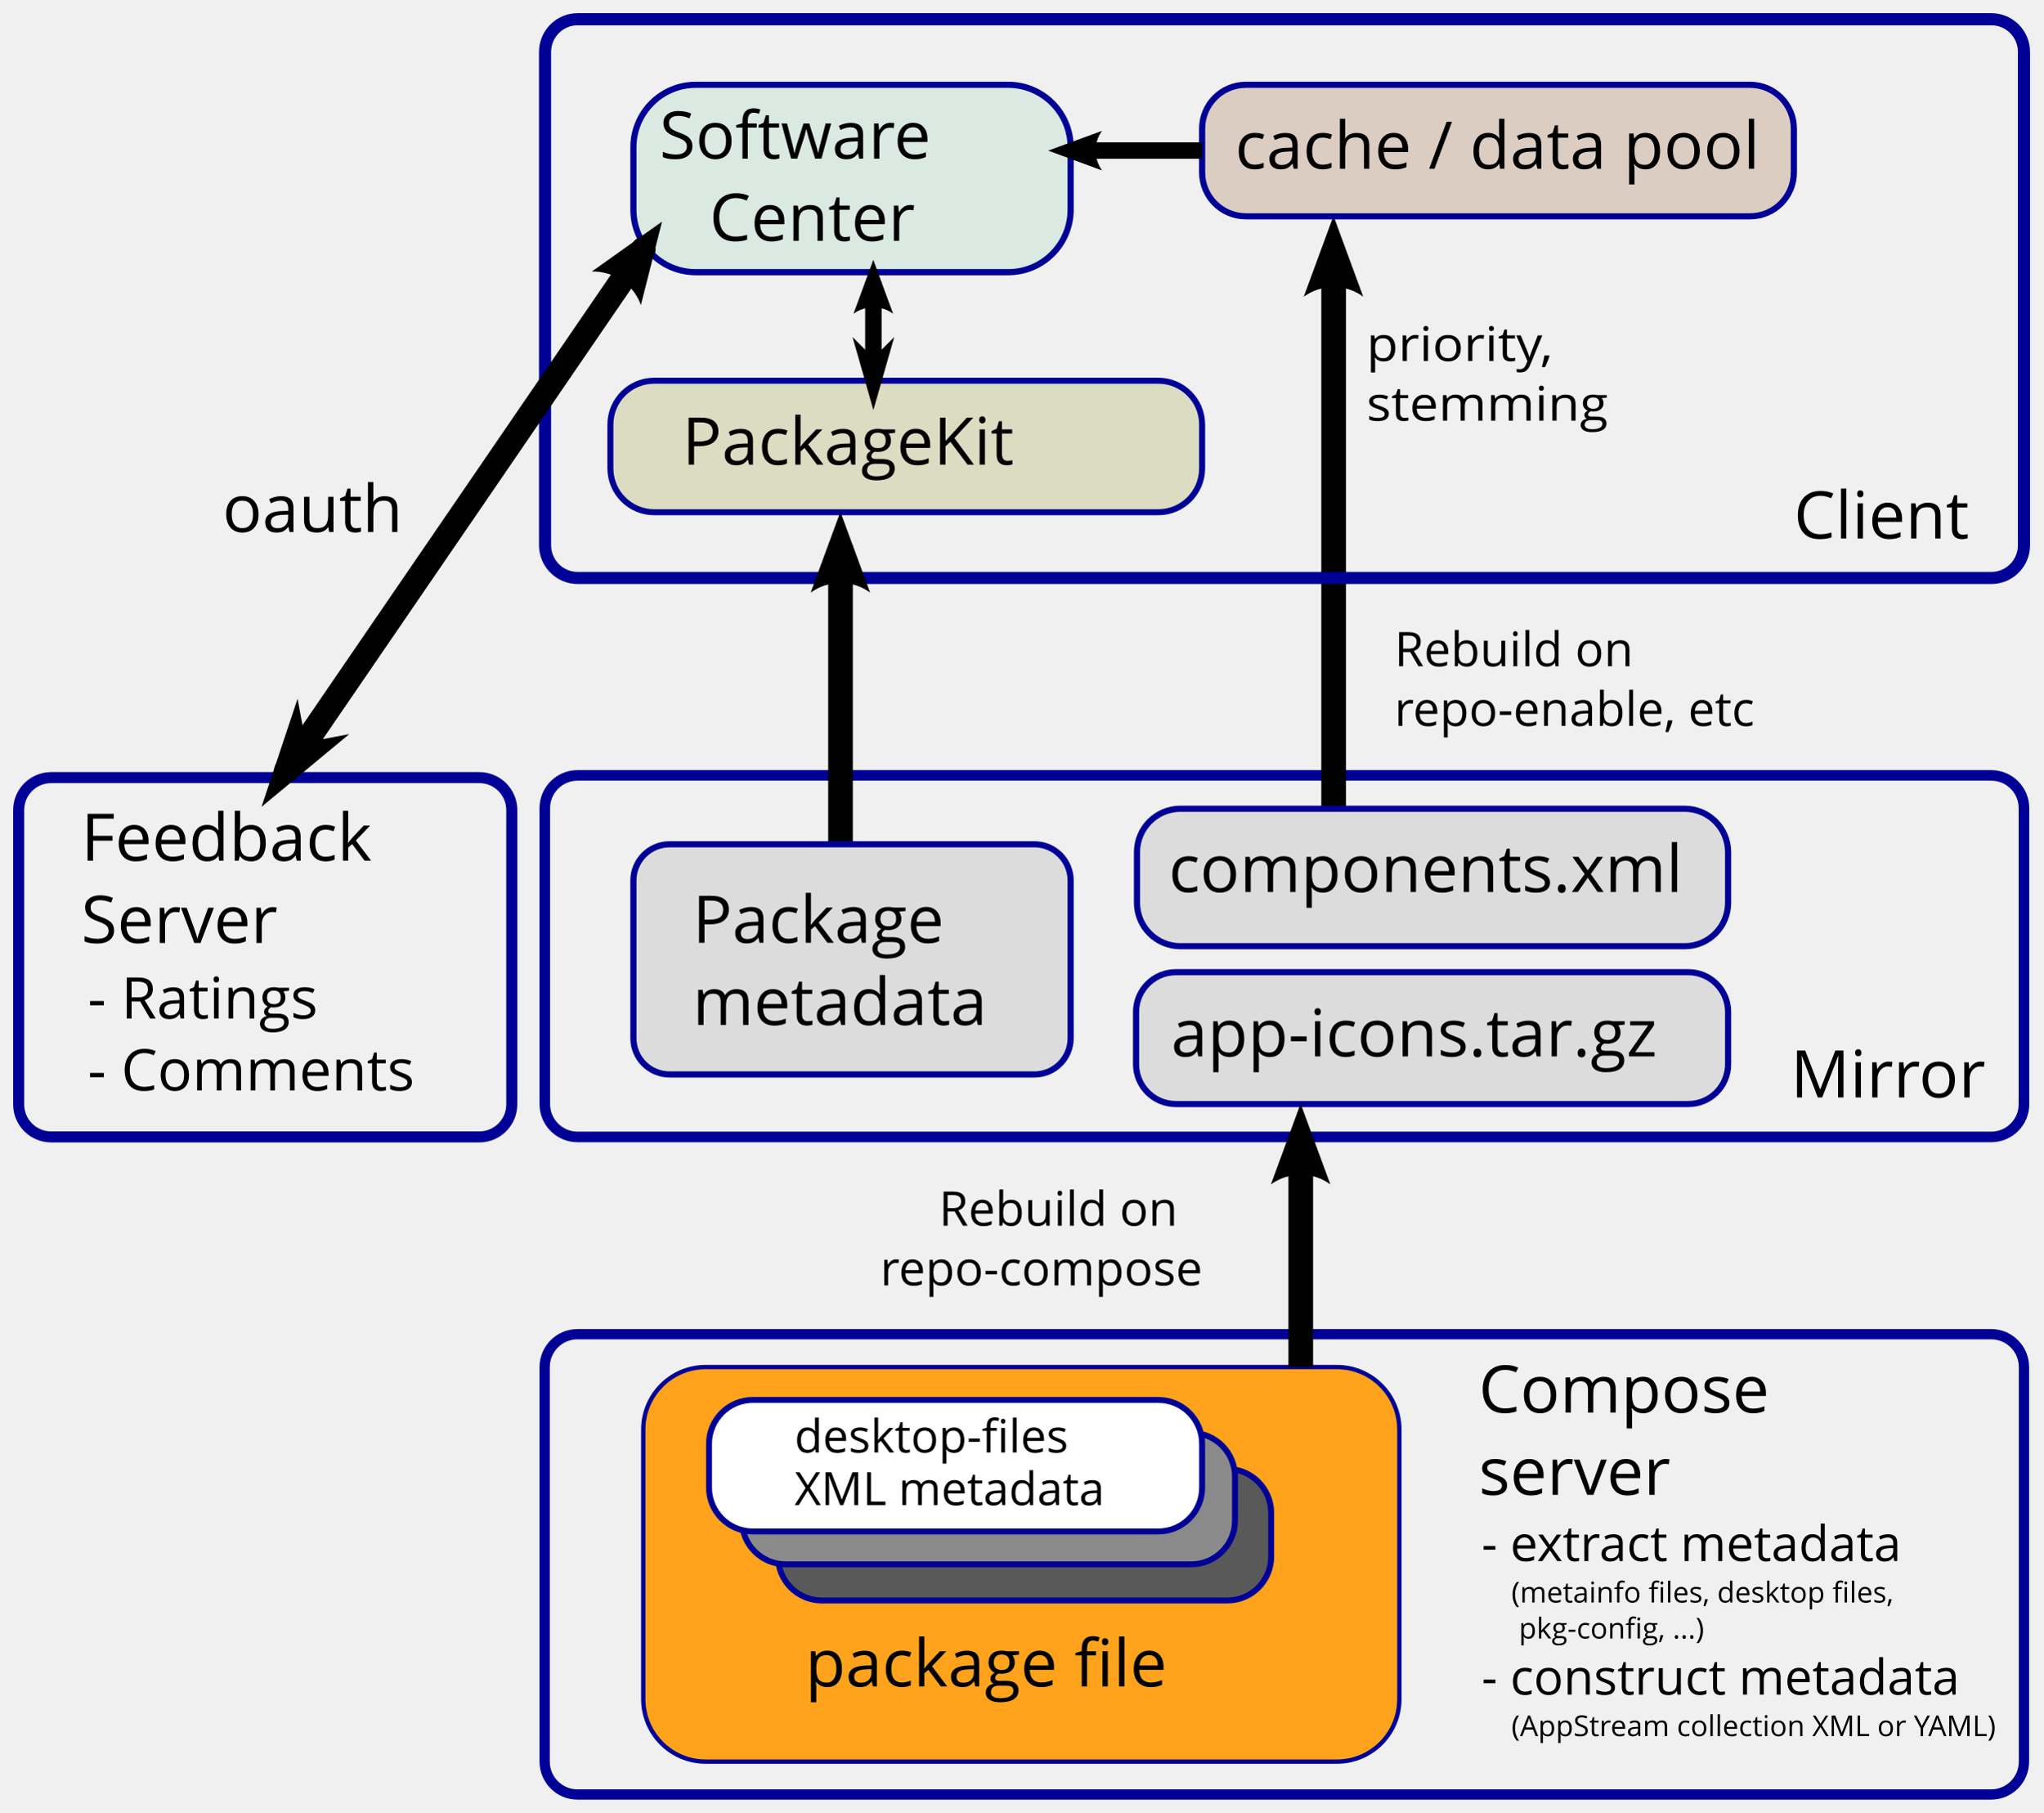
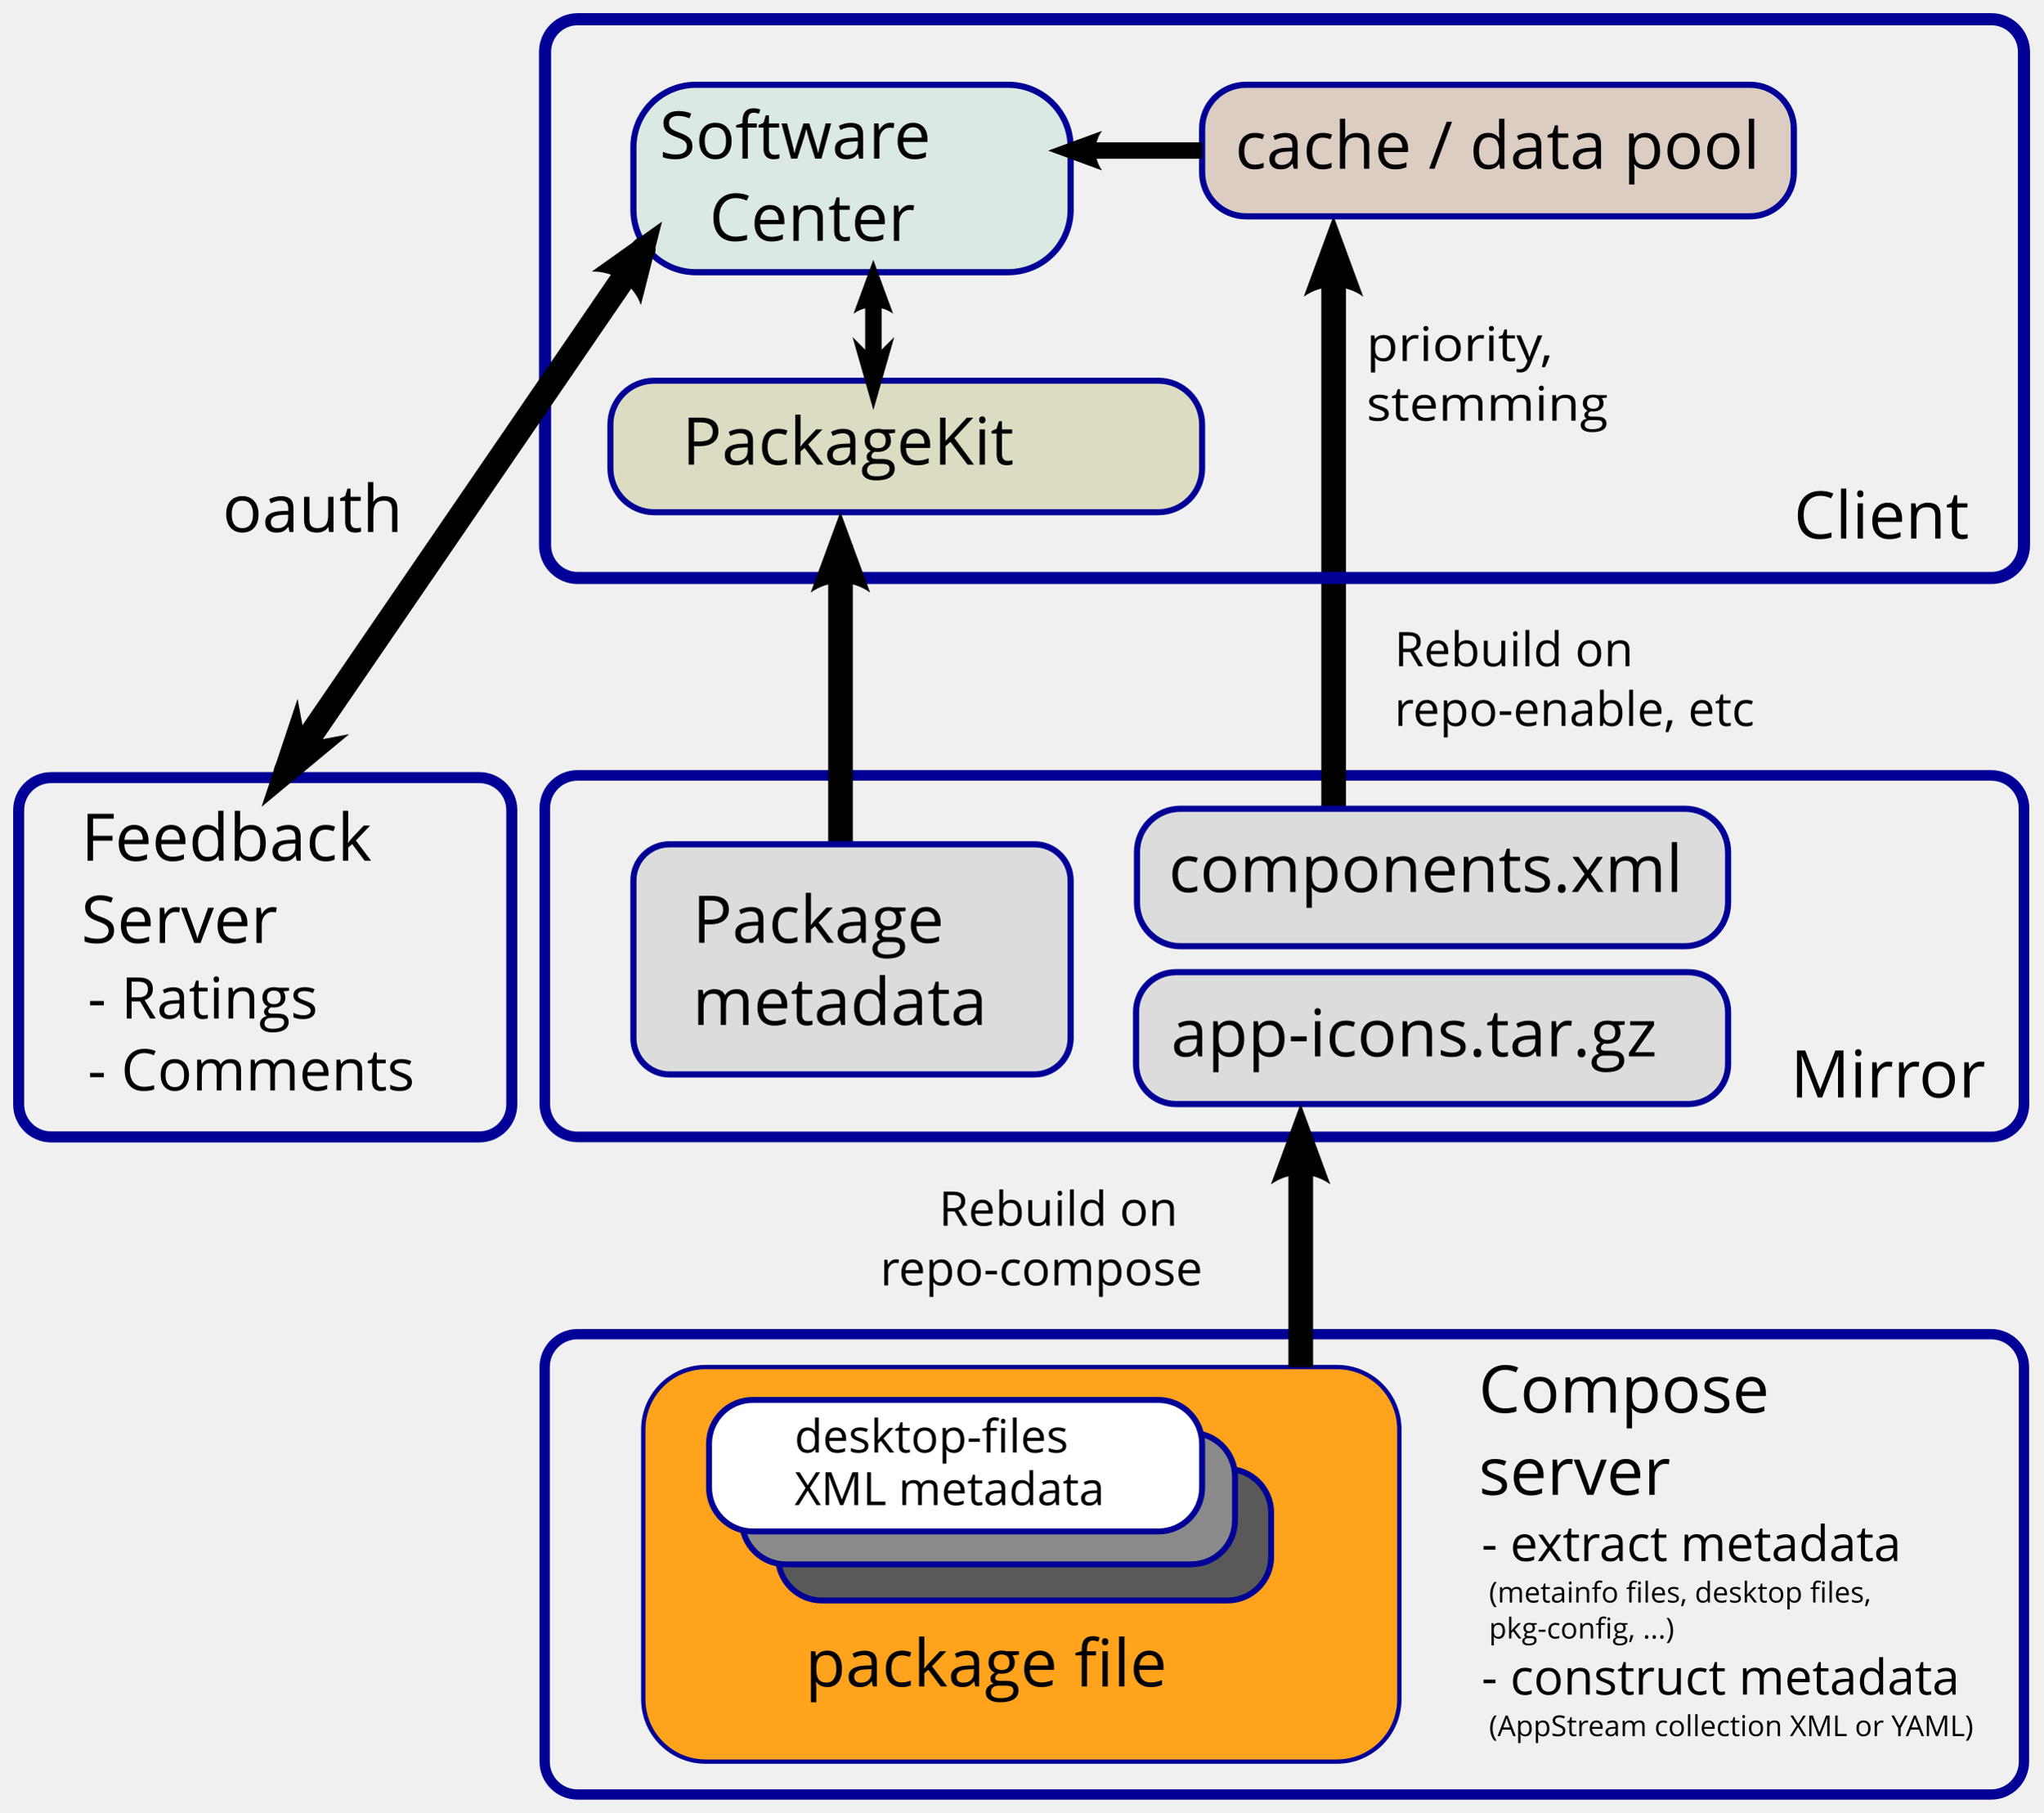
- <svg xmlns="http://www.w3.org/2000/svg" width="1243.038" height="1102.699" id="svg2" version="1.1">
+ <svg xmlns="http://www.w3.org/2000/svg" id="svg2" width="1243.038" height="1102.699" version="1.1">
  <defs id="defs4">
-     <marker orient="auto" refY="0" refX="0" id="Arrow1Sstart" style="overflow:visible">
-       <path id="path3923" d="M 0,0 5,-5 -12.5,0 5,5 0,0 Z" style="fill-rule:evenodd;stroke:#000000;stroke-width:1pt;marker-start:none" transform="matrix(0.2,0,0,0.2,1.2,0)" />
+     <marker id="Arrow1Sstart" orient="auto" refX="0" refY="0" style="overflow:visible">
+       <path id="path3923" d="M 0,0 5,-5 -12.5,0 5,5 0,0 Z" transform="matrix(0.2,0,0,0.2,1.2,0)" style="fill-rule:evenodd;stroke:#000;stroke-width:1pt;marker-start:none" />
    </marker>
-     <marker orient="auto" refY="0" refX="0" id="Arrow2Send" style="overflow:visible">
-       <path id="path3944" style="font-size:12px;fill-rule:evenodd;stroke-width:0.625;stroke-linejoin:round" d="M 8.719,4.034 -2.207,0.016 8.719,-4.002 c -1.745,2.372 -1.735,5.617 -6e-7,8.035 z" transform="matrix(-0.3,0,0,-0.3,0.69,0)" />
+     <marker id="Arrow2Send" orient="auto" refX="0" refY="0" style="overflow:visible">
+       <path id="path3944" d="M 8.719,4.034 -2.207,0.016 8.719,-4.002 c -1.745,2.372 -1.735,5.617 -6e-7,8.035 z" transform="matrix(-0.3,0,0,-0.3,0.69,0)" style="font-size:12px;fill-rule:evenodd;stroke-width:.625;stroke-linejoin:round" />
    </marker>
  </defs>
  <g id="layer1" transform="translate(531.3541,139.2114)">
    <rect style="fill:none;stroke:#000096;stroke-width:6.708;stroke-linejoin:round;stroke-miterlimit:4;stroke-dasharray:none;stroke-dashoffset:0;stroke-opacity:1" id="rect2987" width="300" height="218.571" x="-520" y="333.791" ry="19.771" />
-     <text xml:space="preserve" style="font-style:normal;font-weight:normal;font-size:40px;line-height:125%;font-family:'Open Sans';letter-spacing:0px;word-spacing:0px;fill:#000000;fill-opacity:1;stroke:none" x="-478" y="480.362" id="text2989">
-       <tspan x="-478" y="480.362" id="tspan3100" style="font-size:35px">- Ratings</tspan>
-       <tspan x="-478" y="524.112" id="tspan3102" style="font-size:35px">- Comments</tspan>
+     <text style="font-style:normal;font-weight:400;font-size:40px;line-height:125%;font-family:'Open Sans';letter-spacing:0;word-spacing:0;fill:#000;fill-opacity:1;stroke:none" id="text2989" x="-478" y="480.362" xml:space="preserve">
+       <tspan id="tspan3100" x="-478" y="480.362" style="font-size:35px">- Ratings</tspan>
+       <tspan id="tspan3102" x="-478" y="524.112" style="font-size:35px">- Comments</tspan>
    </text>
    <rect style="fill:#ffa31d;fill-opacity:1;stroke:#000096;stroke-width:2.635;stroke-linejoin:round;stroke-miterlimit:4;stroke-dasharray:none;stroke-dashoffset:0;stroke-opacity:1" id="rect3078" width="460" height="240" x="-140" y="692.362" ry="38" />
    <rect style="fill:#595959;fill-opacity:1;stroke:#000096;stroke-width:3.608;stroke-linejoin:round;stroke-miterlimit:4;stroke-dasharray:none;stroke-dashoffset:0;stroke-opacity:1" id="rect2987-2-0" width="300" height="80" x="-58" y="754.362" ry="26.667" />
    <rect style="fill:#8a8a8a;fill-opacity:1;stroke:#000096;stroke-width:3.608;stroke-linejoin:round;stroke-miterlimit:4;stroke-dasharray:none;stroke-dashoffset:0;stroke-opacity:1" id="rect2987-2-4" width="300" height="80" x="-80" y="732.362" ry="26.667" />
-     <rect style="fill:#ffffff;fill-opacity:1;stroke:#000096;stroke-width:3.608;stroke-linejoin:round;stroke-miterlimit:4;stroke-dasharray:none;stroke-dashoffset:0;stroke-opacity:1" id="rect2987-2" width="300" height="80" x="-100" y="-792.362" ry="26.667" transform="scale(1,-1)" />
-     <text xml:space="preserve" style="font-style:normal;font-weight:normal;font-size:40px;line-height:125%;font-family:'Open Sans';letter-spacing:0px;word-spacing:0px;fill:#000000;fill-opacity:1;stroke:none" x="-48" y="744.362" id="text2989-1">
+     <rect style="fill:#fff;fill-opacity:1;stroke:#000096;stroke-width:3.608;stroke-linejoin:round;stroke-miterlimit:4;stroke-dasharray:none;stroke-dashoffset:0;stroke-opacity:1" id="rect2987-2" width="300" height="80" x="-100" y="-792.362" ry="26.667" transform="scale(1,-1)" />
+     <text style="font-style:normal;font-weight:400;font-size:40px;line-height:125%;font-family:'Open Sans';letter-spacing:0;word-spacing:0;fill:#000;fill-opacity:1;stroke:none" id="text2989-1" x="-48" y="744.362" xml:space="preserve">
      <tspan id="tspan2991-0" x="-48" y="744.362" style="font-size:28px">desktop-files</tspan>
    </text>
    <rect style="fill:#dcdcdc;fill-opacity:1;stroke:#000096;stroke-width:3.75;stroke-linejoin:round;stroke-miterlimit:4;stroke-dasharray:none;stroke-dashoffset:0;stroke-opacity:1" id="rect3048" width="360.195" height="80.195" x="159.805" y="452.168" ry="24.195" />
-     <text xml:space="preserve" style="font-style:normal;font-weight:normal;font-size:40px;line-height:125%;font-family:'Open Sans';letter-spacing:0px;word-spacing:0px;fill:#000000;fill-opacity:1;stroke:none" x="181.085" y="503.397" id="text3050">
+     <text style="font-style:normal;font-weight:400;font-size:40px;line-height:125%;font-family:'Open Sans';letter-spacing:0;word-spacing:0;fill:#000;fill-opacity:1;stroke:none" id="text3050" x="181.085" y="503.397" xml:space="preserve">
      <tspan id="tspan3052" x="181.085" y="503.397">app-icons.tar.gz</tspan>
    </text>
    <rect style="fill:none;stroke:#000096;stroke-width:6.442;stroke-linejoin:round;stroke-miterlimit:4;stroke-dasharray:none;stroke-dashoffset:0;stroke-opacity:1" id="rect3054" width="899.904" height="219.904" x="-199.904" y="332.458" ry="19.904" />
-     <path style="fill:none;stroke:#000000;stroke-width:15;stroke-linecap:butt;stroke-linejoin:round;stroke-miterlimit:4;stroke-dasharray:none;stroke-opacity:1;marker-start:none;marker-end:url(#Arrow2Send)" d="M 280,372.362 280,12.362" id="path3906-2" />
-     <rect ry="26.416" y="352.739" x="160.377" height="83.623" width="359.623" id="rect3042" style="fill:#dcdcdc;fill-opacity:1;stroke:#000096;stroke-width:3.75;stroke-linejoin:round;stroke-miterlimit:4;stroke-dasharray:none;stroke-dashoffset:0;stroke-opacity:1" />
-     <text id="text3044" y="403.397" x="179.668" style="font-style:normal;font-weight:normal;font-size:40px;line-height:125%;font-family:'Open Sans';letter-spacing:0px;word-spacing:0px;fill:#000000;fill-opacity:1;stroke:none" xml:space="preserve">
-       <tspan y="403.397" x="179.668" id="tspan3046">components.xml</tspan>
+     <path style="fill:none;stroke:#000;stroke-width:15;stroke-linecap:butt;stroke-linejoin:round;stroke-miterlimit:4;stroke-dasharray:none;stroke-opacity:1;marker-start:none;marker-end:url(#Arrow2Send)" id="path3906-2" d="M 280,372.362 280,12.362" />
+     <rect id="rect3042" width="359.623" height="83.623" x="160.377" y="352.739" ry="26.416" style="fill:#dcdcdc;fill-opacity:1;stroke:#000096;stroke-width:3.75;stroke-linejoin:round;stroke-miterlimit:4;stroke-dasharray:none;stroke-dashoffset:0;stroke-opacity:1" />
+     <text id="text3044" x="179.668" y="403.397" xml:space="preserve" style="font-style:normal;font-weight:400;font-size:40px;line-height:125%;font-family:'Open Sans';letter-spacing:0;word-spacing:0;fill:#000;fill-opacity:1;stroke:none">
+       <tspan id="tspan3046" x="179.668" y="403.397">components.xml</tspan>
    </text>
    <rect style="fill:none;stroke:#000096;stroke-width:7.367;stroke-linejoin:round;stroke-miterlimit:4;stroke-dasharray:none;stroke-dashoffset:0;stroke-opacity:1" id="rect3056" width="899.757" height="339.89" x="-199.757" y="-127.528" ry="19.89" />
    <rect style="fill:none;stroke:#000096;stroke-width:6.25;stroke-linejoin:round;stroke-miterlimit:4;stroke-dasharray:none;stroke-dashoffset:0;stroke-opacity:1" id="rect3058" width="900" height="280" x="-200" y="672.362" ry="20" />
-     <text xml:space="preserve" style="font-style:normal;font-weight:normal;font-size:40px;line-height:125%;font-family:'Open Sans';letter-spacing:0px;word-spacing:0px;fill:#000000;fill-opacity:1;stroke:none" x="368.286" y="720.076" id="text3060">
+     <text style="font-style:normal;font-weight:400;font-size:40px;line-height:125%;font-family:'Open Sans';letter-spacing:0;word-spacing:0;fill:#000;fill-opacity:1;stroke:none" id="text3060" x="368.286" y="720.076" xml:space="preserve">
      <tspan id="tspan3062" x="368.286" y="720.076">Compose</tspan>
-       <tspan x="368.286" y="770.076" id="tspan3064">server</tspan>
+       <tspan id="tspan3064" x="368.286" y="770.076">server</tspan>
    </text>
-     <text xml:space="preserve" style="font-style:normal;font-weight:normal;font-size:40px;line-height:125%;font-family:'Open Sans';letter-spacing:0px;word-spacing:0px;fill:#000000;fill-opacity:1;stroke:none" x="558" y="528.362" id="text3066">
+     <text style="font-style:normal;font-weight:400;font-size:40px;line-height:125%;font-family:'Open Sans';letter-spacing:0;word-spacing:0;fill:#000;fill-opacity:1;stroke:none" id="text3066" x="558" y="528.362" xml:space="preserve">
      <tspan id="tspan3068" x="558" y="528.362">Mirror</tspan>
    </text>
-     <text xml:space="preserve" style="font-style:normal;font-weight:normal;font-size:40px;line-height:125%;font-family:'Open Sans';letter-spacing:0px;word-spacing:0px;fill:#000000;fill-opacity:1;stroke:none" x="-41.429" y="886.648" id="text3080">
+     <text style="font-style:normal;font-weight:400;font-size:40px;line-height:125%;font-family:'Open Sans';letter-spacing:0;word-spacing:0;fill:#000;fill-opacity:1;stroke:none" id="text3080" x="-41.429" y="886.648" xml:space="preserve">
      <tspan id="tspan3082" x="-41.429" y="886.648">package file</tspan>
    </text>
-     <text xml:space="preserve" style="font-style:normal;font-weight:normal;font-size:40px;line-height:125%;font-family:'Open Sans';letter-spacing:0px;word-spacing:0px;fill:#000000;fill-opacity:1;stroke:none" x="560" y="188.362" id="text3084">
+     <text style="font-style:normal;font-weight:400;font-size:40px;line-height:125%;font-family:'Open Sans';letter-spacing:0;word-spacing:0;fill:#000;fill-opacity:1;stroke:none" id="text3084" x="560" y="188.362" xml:space="preserve">
      <tspan id="tspan3086" x="560" y="188.362">Client</tspan>
    </text>
-     <rect ry="38" y="-87.638" x="-146" height="114" width="266" id="rect3088" style="fill:#dae9e1;fill-opacity:1;stroke:#000096;stroke-width:3.75;stroke-linejoin:round;stroke-miterlimit:4;stroke-dasharray:none;stroke-dashoffset:0;stroke-opacity:1" />
-     <text id="text3090" y="-42.726" x="-11.234" style="font-style:normal;font-weight:normal;font-size:40px;line-height:125%;font-family:'Open Sans';letter-spacing:0px;word-spacing:0px;fill:#000000;fill-opacity:1;stroke:none" xml:space="preserve">
-       <tspan y="-42.726" x="-11.234" id="tspan3098" style="text-align:center;text-anchor:middle">Software</tspan>
-       <tspan y="7.274" x="-11.234" style="text-align:center;text-anchor:middle" id="tspan4219">Center</tspan>
+     <rect id="rect3088" width="266" height="114" x="-146" y="-87.638" ry="38" style="fill:#dae9e1;fill-opacity:1;stroke:#000096;stroke-width:3.75;stroke-linejoin:round;stroke-miterlimit:4;stroke-dasharray:none;stroke-dashoffset:0;stroke-opacity:1" />
+     <text id="text3090" x="-11.234" y="-42.726" xml:space="preserve" style="font-style:normal;font-weight:400;font-size:40px;line-height:125%;font-family:'Open Sans';letter-spacing:0;word-spacing:0;fill:#000;fill-opacity:1;stroke:none">
+       <tspan id="tspan3098" x="-11.234" y="-42.726" style="text-align:center;text-anchor:middle">Software</tspan>
+       <tspan style="text-align:center;text-anchor:middle" id="tspan4219" x="-11.234" y="7.274">Center</tspan>
    </text>
-     <text xml:space="preserve" style="font-style:normal;font-weight:normal;font-size:40px;line-height:125%;font-family:'Open Sans';letter-spacing:0px;word-spacing:0px;fill:#000000;fill-opacity:1;stroke:none" x="-482" y="384.362" id="text3106">
+     <text style="font-style:normal;font-weight:400;font-size:40px;line-height:125%;font-family:'Open Sans';letter-spacing:0;word-spacing:0;fill:#000;fill-opacity:1;stroke:none" id="text3106" x="-482" y="384.362" xml:space="preserve">
      <tspan id="tspan3108" x="-482" y="384.362">Feedback</tspan>
-       <tspan x="-482" y="434.362" id="tspan3149">Server</tspan>
+       <tspan id="tspan3149" x="-482" y="434.362">Server</tspan>
    </text>
    <rect style="fill:#dcdcc2;fill-opacity:1;stroke:#000096;stroke-width:3.655;stroke-linejoin:round;stroke-miterlimit:4;stroke-dasharray:none;stroke-dashoffset:0;stroke-opacity:1" id="rect3110" width="360" height="80" x="-160" y="92.362" ry="26.667" />
-     <text xml:space="preserve" style="font-style:normal;font-weight:normal;font-size:40px;line-height:125%;font-family:'Open Sans';text-align:center;letter-spacing:0px;word-spacing:0px;text-anchor:middle;fill:#000000;fill-opacity:1;stroke:none" x="10.525" y="143.397" id="text3112">
-       <tspan style="text-align:center;text-anchor:middle" x="10.525" y="143.397" id="tspan5978">PackageKit</tspan>
+     <text style="font-style:normal;font-weight:400;font-size:40px;line-height:125%;font-family:'Open Sans';text-align:center;letter-spacing:0;word-spacing:0;text-anchor:middle;fill:#000;fill-opacity:1;stroke:none" id="text3112" x="10.525" y="143.397" xml:space="preserve">
+       <tspan style="text-align:center;text-anchor:middle" id="tspan5978" x="10.525" y="143.397">PackageKit</tspan>
    </text>
-     <text xml:space="preserve" style="font-style:normal;font-weight:normal;font-size:40px;line-height:125%;font-family:'Open Sans';letter-spacing:0px;word-spacing:0px;fill:#000000;fill-opacity:1;stroke:none" x="370" y="810.362" id="text3122">
+     <text style="font-style:normal;font-weight:400;font-size:40px;line-height:125%;font-family:'Open Sans';letter-spacing:0;word-spacing:0;fill:#000;fill-opacity:1;stroke:none" id="text3122" x="370" y="810.362" xml:space="preserve">
      <tspan id="tspan3124" x="370" y="810.362" style="font-size:30px">- extract metadata</tspan>
-       <tspan x="370" y="835.599" style="font-size:17.5px" id="tspan4224">    (metainfo files, desktop files,</tspan>
-       <tspan x="370" y="857.474" style="font-size:17.5px" id="tspan4228">     pkg-config, ...)</tspan>
-       <tspan x="370" y="891.612" id="tspan3126" style="font-size:30px">- construct metadata</tspan>
-       <tspan x="370" y="916.849" style="font-size:17.5px" id="tspan4230">    (AppStream collection XML or YAML)</tspan>
+       <tspan style="font-size:17.5px" id="tspan4224" x="370" y="835.599"> (metainfo files, desktop files,</tspan>
+       <tspan style="font-size:17.5px" id="tspan4228" x="370" y="857.474"> pkg-config, ...)</tspan>
+       <tspan id="tspan3126" x="370" y="891.612" style="font-size:30px">- construct metadata</tspan>
+       <tspan style="font-size:17.5px" id="tspan4230" x="370" y="916.849"> (AppStream collection XML or YAML)</tspan>
    </text>
-     <rect ry="26.667" y="-87.638" x="200" height="80" width="360" id="rect3896" style="fill:#dccdc2;fill-opacity:1;stroke:#000096;stroke-width:3.75;stroke-linejoin:round;stroke-miterlimit:4;stroke-dasharray:none;stroke-dashoffset:0;stroke-opacity:1" />
-     <text id="text3898" y="-36.603" x="220.043" style="font-style:normal;font-weight:normal;font-size:40px;line-height:125%;font-family:'Open Sans';letter-spacing:0px;word-spacing:0px;fill:#000000;fill-opacity:1;stroke:none" xml:space="preserve">
-       <tspan y="-36.603" x="220.043" id="tspan3900">cache / data pool</tspan>
+     <rect id="rect3896" width="360" height="80" x="200" y="-87.638" ry="26.667" style="fill:#dccdc2;fill-opacity:1;stroke:#000096;stroke-width:3.75;stroke-linejoin:round;stroke-miterlimit:4;stroke-dasharray:none;stroke-dashoffset:0;stroke-opacity:1" />
+     <text id="text3898" x="220.043" y="-36.603" xml:space="preserve" style="font-style:normal;font-weight:400;font-size:40px;line-height:125%;font-family:'Open Sans';letter-spacing:0;word-spacing:0;fill:#000;fill-opacity:1;stroke:none">
+       <tspan id="tspan3900" x="220.043" y="-36.603">cache / data pool</tspan>
    </text>
-     <path style="fill:none;stroke:#000000;stroke-width:15;stroke-linecap:butt;stroke-linejoin:round;stroke-miterlimit:4;stroke-dasharray:none;stroke-opacity:1;marker-start:none;marker-end:url(#Arrow2Send)" d="m 260,692.362 0,-140" id="path3906" />
-     <path style="fill:none;stroke:#000000;stroke-width:10;stroke-linecap:butt;stroke-linejoin:round;stroke-miterlimit:4;stroke-dasharray:none;stroke-opacity:1;marker-start:url(#Arrow1Sstart);marker-end:url(#Arrow2Send)" d="m 0,92.362 0,-60" id="path3906-2-7" />
-     <path style="fill:none;stroke:#000000;stroke-width:10;stroke-linecap:butt;stroke-linejoin:round;stroke-miterlimit:4;stroke-dasharray:none;stroke-opacity:1;marker-start:none;marker-end:url(#Arrow2Send)" d="m 200,-47.638 -80.133,0" id="path3906-2-7-6" />
-     <path style="fill:none;stroke:#000000;stroke-width:15;stroke-linecap:round;stroke-linejoin:round;stroke-miterlimit:4;stroke-dasharray:none;stroke-opacity:1;marker-start:url(#Arrow1Sstart);marker-end:url(#Arrow2Send)" d="M -357.143,329.505 -140,12.362" id="path3906-2-5" />
-     <text xml:space="preserve" style="font-style:normal;font-weight:normal;font-size:40px;line-height:125%;font-family:'Open Sans';letter-spacing:0px;word-spacing:0px;fill:#000000;fill-opacity:1;stroke:none" x="-396" y="184.362" id="text5962">
+     <path style="fill:none;stroke:#000;stroke-width:15;stroke-linecap:butt;stroke-linejoin:round;stroke-miterlimit:4;stroke-dasharray:none;stroke-opacity:1;marker-start:none;marker-end:url(#Arrow2Send)" id="path3906" d="m 260,692.362 0,-140" />
+     <path style="fill:none;stroke:#000;stroke-width:10;stroke-linecap:butt;stroke-linejoin:round;stroke-miterlimit:4;stroke-dasharray:none;stroke-opacity:1;marker-start:url(#Arrow1Sstart);marker-end:url(#Arrow2Send)" id="path3906-2-7" d="m 0,92.362 0,-60" />
+     <path style="fill:none;stroke:#000;stroke-width:10;stroke-linecap:butt;stroke-linejoin:round;stroke-miterlimit:4;stroke-dasharray:none;stroke-opacity:1;marker-start:none;marker-end:url(#Arrow2Send)" id="path3906-2-7-6" d="m 200,-47.638 -80.133,0" />
+     <path style="fill:none;stroke:#000;stroke-width:15;stroke-linecap:round;stroke-linejoin:round;stroke-miterlimit:4;stroke-dasharray:none;stroke-opacity:1;marker-start:url(#Arrow1Sstart);marker-end:url(#Arrow2Send)" id="path3906-2-5" d="M -357.143,329.505 -140,12.362" />
+     <text style="font-style:normal;font-weight:400;font-size:40px;line-height:125%;font-family:'Open Sans';letter-spacing:0;word-spacing:0;fill:#000;fill-opacity:1;stroke:none" id="text5962" x="-396" y="184.362" xml:space="preserve">
      <tspan id="tspan5964" x="-396" y="184.362">oauth</tspan>
    </text>
-     <text id="text5966" y="266.042" x="316.995" style="font-style:normal;font-weight:normal;font-size:29.05px;line-height:125%;font-family:'Open Sans';letter-spacing:0px;word-spacing:0px;fill:#000000;fill-opacity:1;stroke:none" xml:space="preserve">
-       <tspan y="266.042" x="316.995" id="tspan5968">Rebuild on</tspan>
-       <tspan y="302.354" x="316.995" id="tspan5980">repo-enable, etc</tspan>
+     <text id="text5966" x="316.995" y="266.042" xml:space="preserve" style="font-style:normal;font-weight:400;font-size:29.05px;line-height:125%;font-family:'Open Sans';letter-spacing:0;word-spacing:0;fill:#000;fill-opacity:1;stroke:none">
+       <tspan id="tspan5968" x="316.995" y="266.042">Rebuild on</tspan>
+       <tspan id="tspan5980" x="316.995" y="302.354">repo-enable, etc</tspan>
    </text>
-     <text id="text5970" y="83.684" x="288.09" style="font-style:normal;font-weight:normal;font-size:30.25px;line-height:125%;font-family:'Open Sans';letter-spacing:0px;word-spacing:0px;fill:#000000;fill-opacity:1;stroke:none" xml:space="preserve" transform="scale(1.04134,0.9603009)">
-       <tspan y="83.684" x="288.09" id="tspan5972">priority,</tspan>
-       <tspan y="121.497" x="288.09" id="tspan5974">stemming</tspan>
+     <text id="text5970" x="288.09" y="83.684" transform="scale(1.04134,0.9603009)" xml:space="preserve" style="font-style:normal;font-weight:400;font-size:30.25px;line-height:125%;font-family:'Open Sans';letter-spacing:0;word-spacing:0;fill:#000;fill-opacity:1;stroke:none">
+       <tspan id="tspan5972" x="288.09" y="83.684">priority,</tspan>
+       <tspan id="tspan5974" x="288.09" y="121.497">stemming</tspan>
    </text>
-     <text xml:space="preserve" style="font-style:normal;font-weight:normal;font-size:29.05px;line-height:125%;font-family:'Open Sans';text-align:end;letter-spacing:0px;word-spacing:0px;text-anchor:end;fill:#000000;fill-opacity:1;stroke:none" x="238" y="606.362" id="text5982">
+     <text style="font-style:normal;font-weight:400;font-size:29.05px;line-height:125%;font-family:'Open Sans';text-align:end;letter-spacing:0;word-spacing:0;text-anchor:end;fill:#000;fill-opacity:1;stroke:none" id="text5982" x="238" y="606.362" xml:space="preserve">
      <tspan id="tspan5984" x="238" y="606.362">Rebuild on</tspan>
      <tspan id="tspan5986" x="238" y="642.674">repo-compose</tspan>
    </text>
-     <path style="fill:none;stroke:#000000;stroke-width:15;stroke-linecap:butt;stroke-linejoin:round;stroke-miterlimit:4;stroke-dasharray:none;stroke-opacity:1;marker-start:none;marker-end:url(#Arrow2Send)" d="m -20,398.076 0,-205.714" id="path3906-2-1" />
+     <path style="fill:none;stroke:#000;stroke-width:15;stroke-linecap:butt;stroke-linejoin:round;stroke-miterlimit:4;stroke-dasharray:none;stroke-opacity:1;marker-start:none;marker-end:url(#Arrow2Send)" id="path3906-2-1" d="m -20,398.076 0,-205.714" />
    <rect style="fill:#dcdcdc;fill-opacity:1;stroke:#000096;stroke-width:3.75;stroke-linejoin:round;stroke-miterlimit:4;stroke-dasharray:none;stroke-dashoffset:0;stroke-opacity:1" id="rect3070" width="266" height="140" x="-146" y="374.362" ry="22" />
-     <text xml:space="preserve" style="font-style:normal;font-weight:normal;font-size:40px;line-height:125%;font-family:'Open Sans';letter-spacing:0px;word-spacing:0px;fill:#000000;fill-opacity:1;stroke:none" x="-109.982" y="434.274" id="text3072">
+     <text style="font-style:normal;font-weight:400;font-size:40px;line-height:125%;font-family:'Open Sans';letter-spacing:0;word-spacing:0;fill:#000;fill-opacity:1;stroke:none" id="text3072" x="-109.982" y="434.274" xml:space="preserve">
      <tspan id="tspan3074" x="-109.982" y="434.274">Package</tspan>
-       <tspan x="-109.982" y="484.274" id="tspan3076">metadata</tspan>
+       <tspan id="tspan3076" x="-109.982" y="484.274">metadata</tspan>
    </text>
-     <text xml:space="preserve" style="font-style:normal;font-weight:normal;font-size:40px;line-height:125%;font-family:'Open Sans';letter-spacing:0px;word-spacing:0px;fill:#000000;fill-opacity:1;stroke:none" x="-48" y="776.362" id="text2989-1-1">
+     <text style="font-style:normal;font-weight:400;font-size:40px;line-height:125%;font-family:'Open Sans';letter-spacing:0;word-spacing:0;fill:#000;fill-opacity:1;stroke:none" id="text2989-1-1" x="-48" y="776.362" xml:space="preserve">
      <tspan id="tspan2991-0-8" x="-48" y="776.362" style="font-size:28px">XML metadata</tspan>
    </text>
  </g>
</svg>
